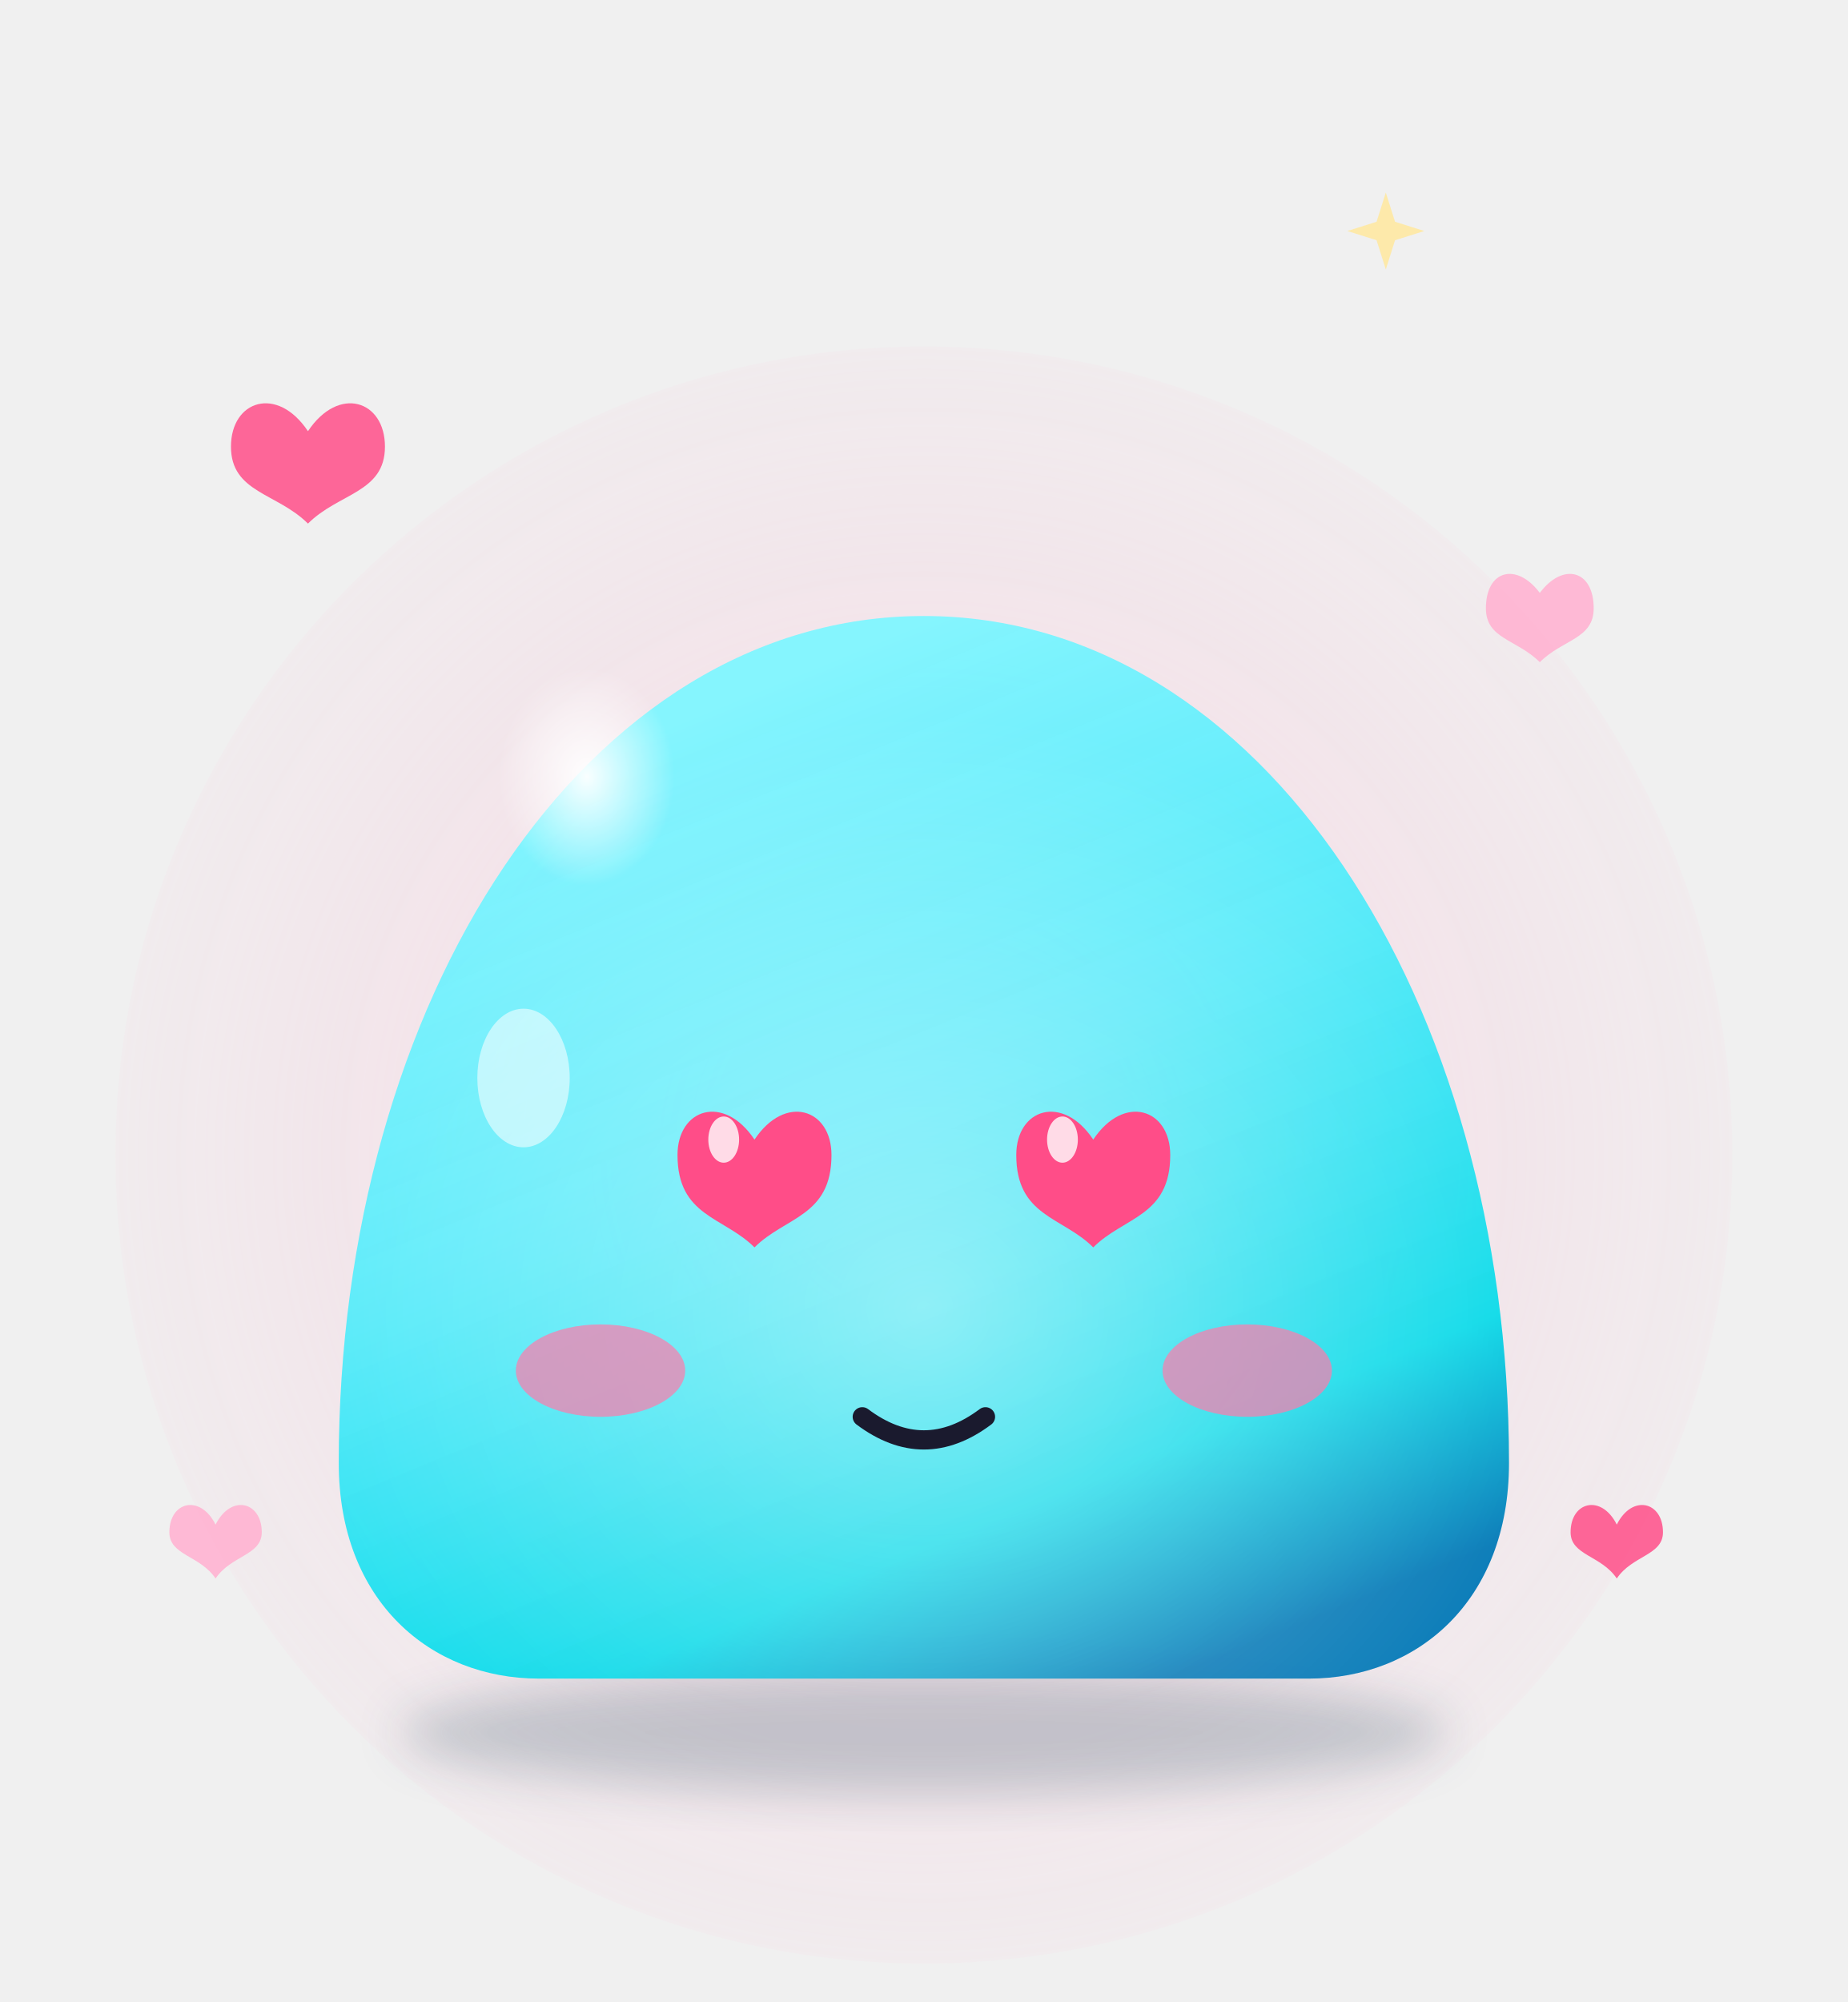
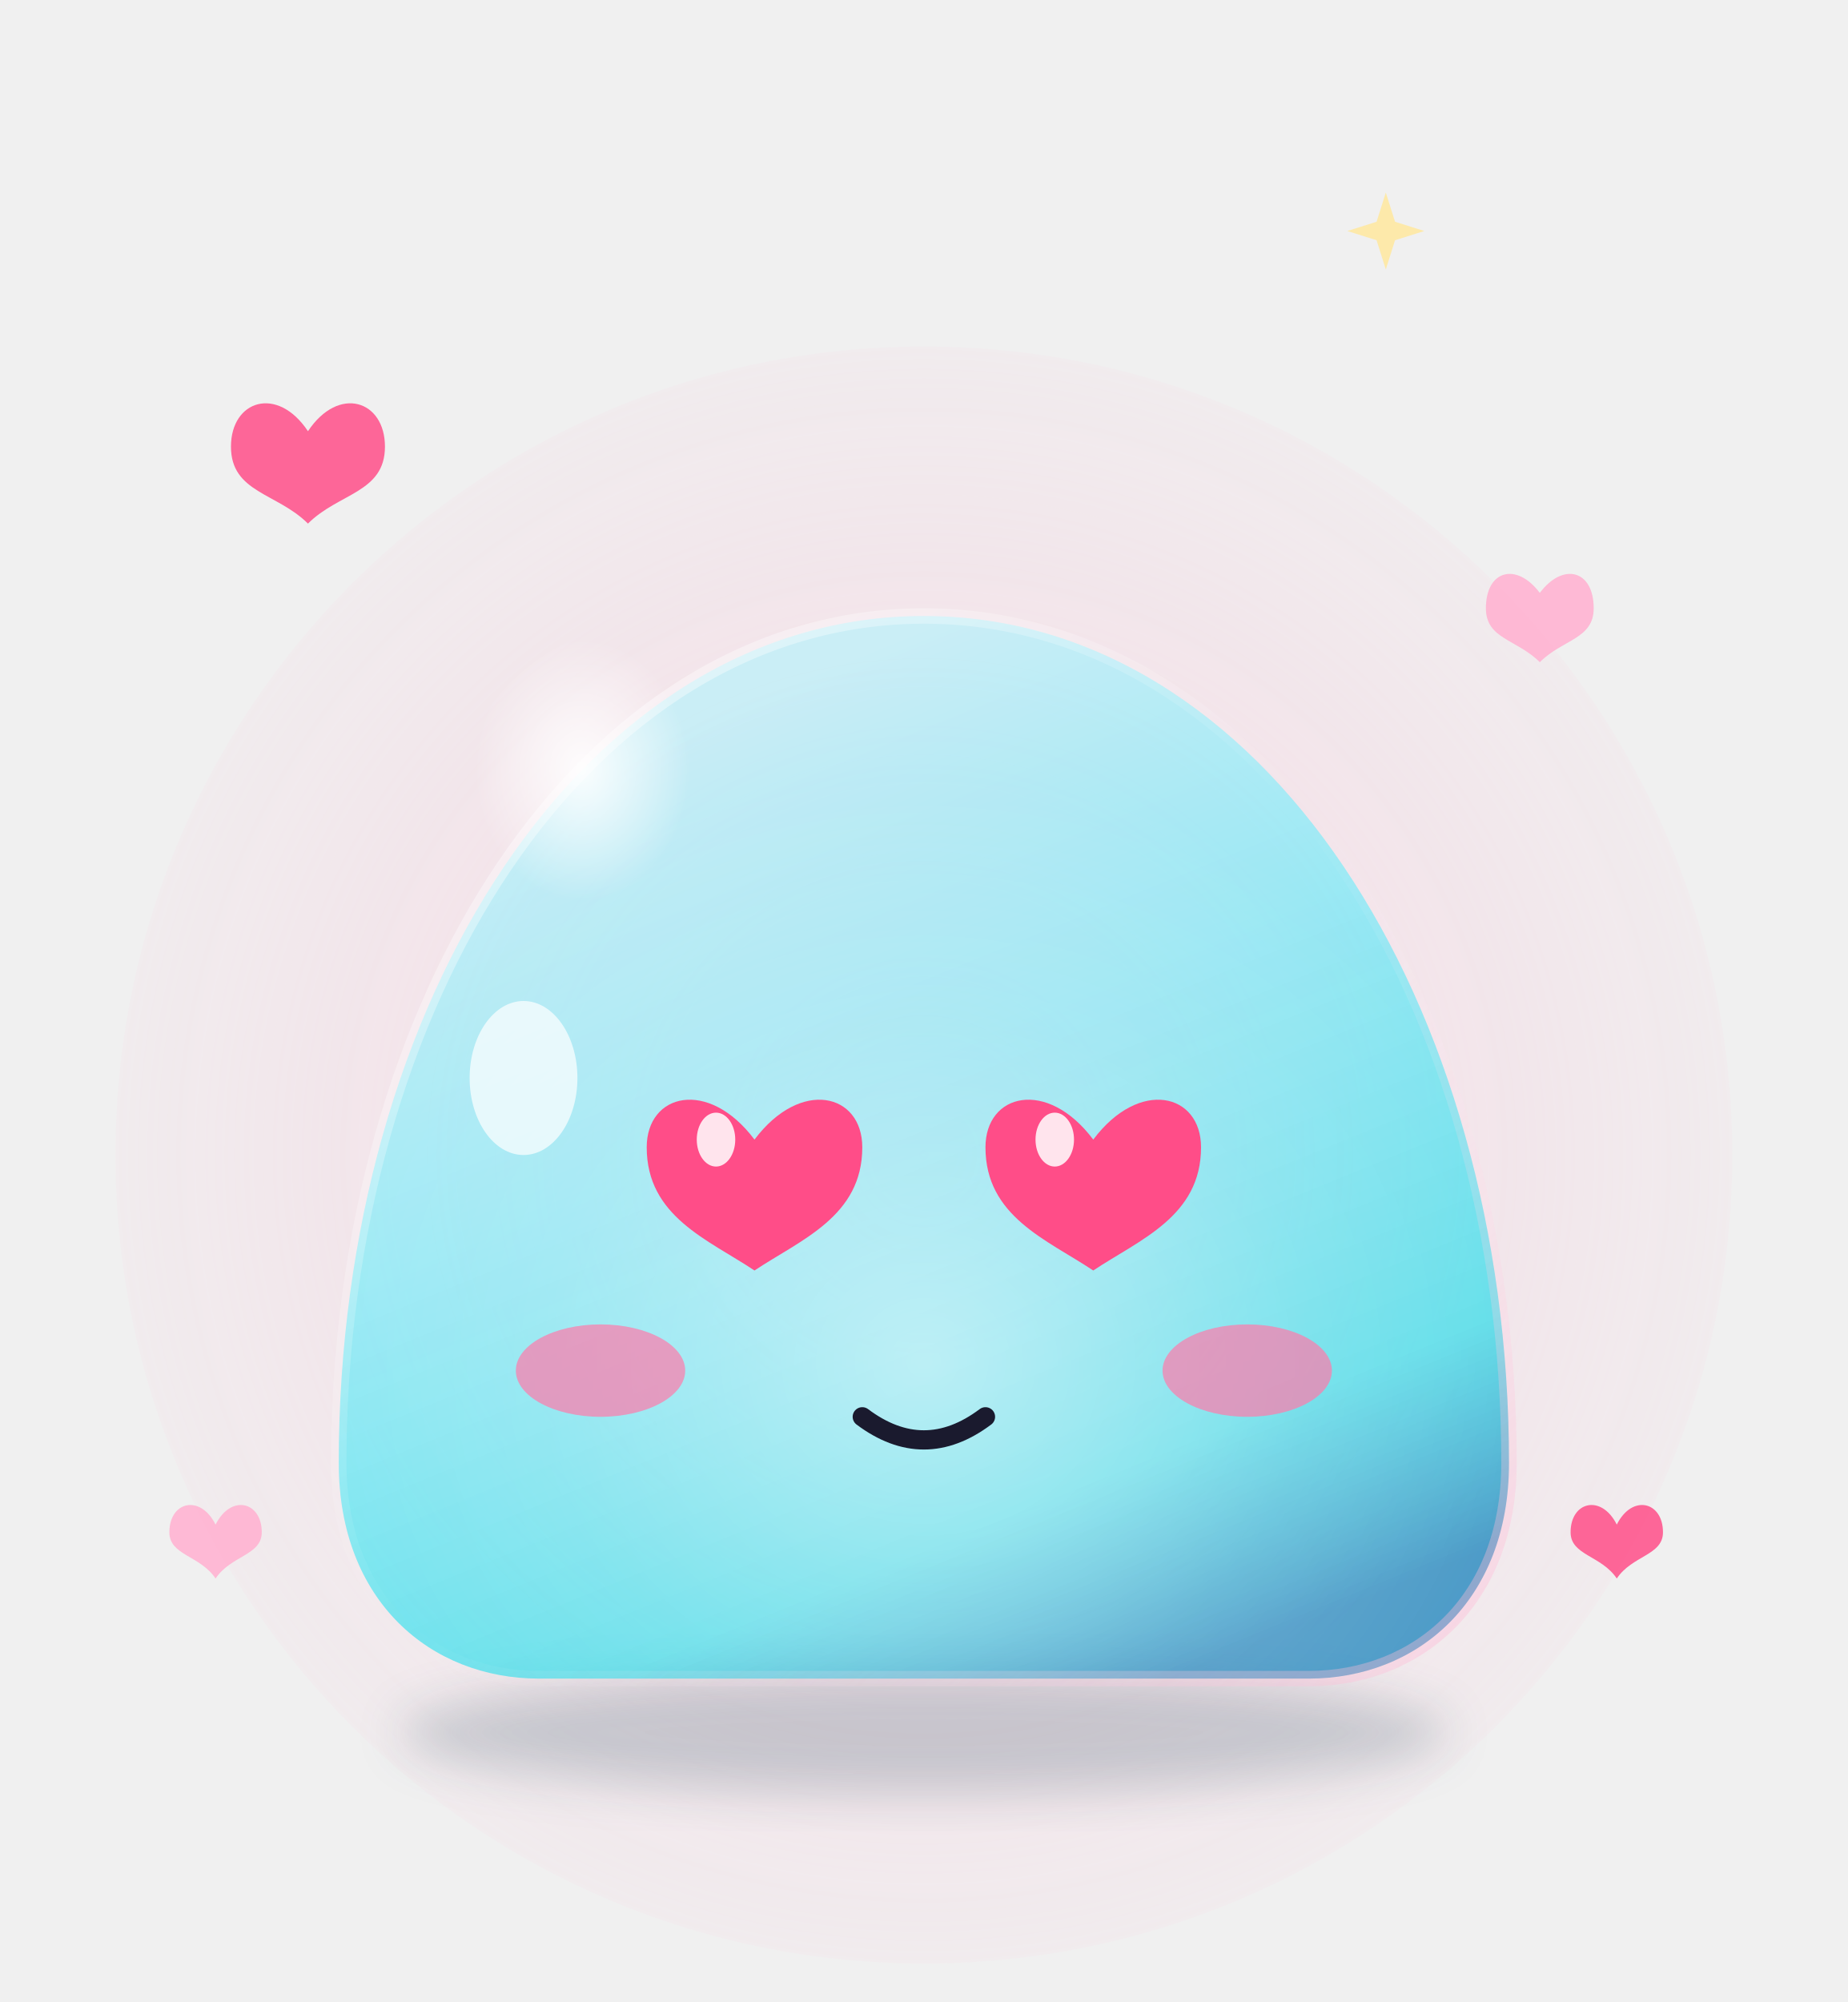
<svg xmlns="http://www.w3.org/2000/svg" viewBox="0 0 240 260" width="240" height="260">
  <defs>
    <linearGradient id="bodyGrad" x1="30%" y1="10%" x2="70%" y2="100%">
-       <stop offset="0%" stop-color="#7FF5FF" stop-opacity="0.95" />
-       <stop offset="40%" stop-color="#4AEBFB" stop-opacity="0.92" />
-       <stop offset="80%" stop-color="#00D9E8" stop-opacity="0.95" />
-       <stop offset="100%" stop-color="#0077B6" stop-opacity="0.95" />
+       <stop offset="0%" stop-color="#A8F5FF" stop-opacity="0.55" />
+       <stop offset="40%" stop-color="#4AEBFB" stop-opacity="0.55" />
+       <stop offset="80%" stop-color="#00D9E8" stop-opacity="0.6" />
+       <stop offset="100%" stop-color="#0077B6" stop-opacity="0.7" />
    </linearGradient>
-     <radialGradient id="glassInner" cx="50%" cy="65%" r="55%">
-       <stop offset="0%" stop-color="#FFFFFF" stop-opacity="0.45" />
+     <radialGradient id="glassInner" cx="50%" cy="70%" r="55%">
+       <stop offset="0%" stop-color="#FFFFFF" stop-opacity="0.5" />
+       <stop offset="60%" stop-color="#FFFFFF" stop-opacity="0.15" />
      <stop offset="100%" stop-color="#FFFFFF" stop-opacity="0" />
    </radialGradient>
-     <radialGradient id="hiTop" cx="35%" cy="28%" r="22%">
-       <stop offset="0%" stop-color="#FFFFFF" stop-opacity="0.95" />
+     <radialGradient id="hiTop" cx="35%" cy="28%" r="25%">
+       <stop offset="0%" stop-color="#FFFFFF" stop-opacity="0.9" />
      <stop offset="100%" stop-color="#FFFFFF" stop-opacity="0" />
    </radialGradient>
+     <linearGradient id="edgeLight" x1="0%" y1="0%" x2="100%" y2="100%">
+       <stop offset="0%" stop-color="#FFFFFF" stop-opacity="0.7" />
+       <stop offset="50%" stop-color="#FFFFFF" stop-opacity="0" />
+       <stop offset="100%" stop-color="#FFB3D1" stop-opacity="0.5" />
+     </linearGradient>
    <radialGradient id="loveAura" cx="50%" cy="50%" r="60%">
      <stop offset="0%" stop-color="#FFB3D1" stop-opacity="0.4" />
      <stop offset="100%" stop-color="#FFB3D1" stop-opacity="0" />
    </radialGradient>
    <filter id="bodyShadow" x="-30%" y="-30%" width="160%" height="160%">
      <feGaussianBlur stdDeviation="3" />
    </filter>
  </defs>
  <circle cx="120" cy="150" r="105" fill="url(#loveAura)" />
-   <ellipse cx="120" cy="225" rx="68" ry="8" fill="#1A3F55" opacity="0.22" filter="url(#bodyShadow)" />
+   <ellipse cx="120" cy="225" rx="68" ry="8" fill="#1A3F55" opacity="0.2" filter="url(#bodyShadow)" />
  <g class="moodie-body">
-     <path fill="url(#bodyGrad)" d="       M 70 218       C 56 218, 44 208, 44 190       C 44 130, 76 80, 120 80       C 164 80, 196 130, 196 190       C 196 208, 184 218, 170 218       Z" />
-     <path fill="url(#glassInner)" d="       M 70 218       C 56 218, 44 208, 44 190       C 44 130, 76 80, 120 80       C 164 80, 196 130, 196 190       C 196 208, 184 218, 170 218       Z" />
-     <ellipse cx="84" cy="115" rx="26" ry="32" fill="url(#hiTop)" />
-     <ellipse cx="68" cy="140" rx="6" ry="9" fill="#FFFFFF" opacity="0.55" />
+     <path fill="url(#bodyGrad)" d="       M 70 218 C 56 218, 44 208, 44 190       C 44 130, 76 80, 120 80       C 164 80, 196 130, 196 190       C 196 208, 184 218, 170 218 Z" />
+     <path fill="url(#glassInner)" d="       M 70 218 C 56 218, 44 208, 44 190       C 44 130, 76 80, 120 80       C 164 80, 196 130, 196 190       C 196 208, 184 218, 170 218 Z" />
+     <path fill="none" stroke="url(#edgeLight)" stroke-width="2" opacity="0.85" d="       M 70 218 C 56 218, 44 208, 44 190       C 44 130, 76 80, 120 80       C 164 80, 196 130, 196 190       C 196 208, 184 218, 170 218 Z" />
+     <ellipse cx="84" cy="115" rx="28" ry="34" fill="url(#hiTop)" />
+     <ellipse cx="68" cy="140" rx="7" ry="10" fill="#FFFFFF" opacity="0.7" />
    <g class="moodie-eyes">
-       <path d="M 98 162                C 94 158, 88 158, 88 150                C 88 144, 94 142, 98 148                C 102 142, 108 144, 108 150                C 108 158, 102 158, 98 162 Z" fill="#FF4D88" />
-       <ellipse cx="94" cy="148" rx="2" ry="3" fill="#FFFFFF" opacity="0.8" />
-       <path d="M 142 162                C 138 158, 132 158, 132 150                C 132 144, 138 142, 142 148                C 146 142, 152 144, 152 150                C 152 158, 146 158, 142 162 Z" fill="#FF4D88" />
-       <ellipse cx="138" cy="148" rx="2" ry="3" fill="#FFFFFF" opacity="0.8" />
+       <path d="M 98 165 C 92 161, 84 158, 84 149 C 84 142, 92 140, 98 148 C 104 140, 112 142, 112 149 C 112 158, 104 161, 98 165 Z" fill="#FF4D88" />
+       <ellipse cx="93" cy="148" rx="2.5" ry="3.5" fill="#FFFFFF" opacity="0.85" />
+       <path d="M 142 165 C 136 161, 128 158, 128 149 C 128 142, 136 140, 142 148 C 148 140, 156 142, 156 149 C 156 158, 148 161, 142 165 Z" fill="#FF4D88" />
+       <ellipse cx="137" cy="148" rx="2.5" ry="3.5" fill="#FFFFFF" opacity="0.85" />
    </g>
    <path d="M 112 184 Q 120 190, 128 184" stroke="#1A1A2E" stroke-width="2.5" stroke-linecap="round" fill="none" />
    <ellipse cx="78" cy="178" rx="11" ry="6" fill="#FF7AAB" opacity="0.7" />
    <ellipse cx="162" cy="178" rx="11" ry="6" fill="#FF7AAB" opacity="0.7" />
  </g>
  <g class="moodie-sparkles">
    <g transform="translate(40 60)">
      <path d="M 0 8 C -4 4, -10 4, -10 -2 C -10 -8, -4 -10, 0 -4 C 4 -10, 10 -8, 10 -2 C 10 4, 4 4, 0 8 Z" fill="#FF4D88" opacity="0.85" />
    </g>
    <g transform="translate(200 80)">
      <path d="M 0 6 C -3 3, -7 3, -7 -1 C -7 -6, -3 -7, 0 -3 C 3 -7, 7 -6, 7 -1 C 7 3, 3 3, 0 6 Z" fill="#FFB3D1" opacity="0.9" />
    </g>
    <g transform="translate(210 200)">
      <path d="M 0 5 C -2 2, -6 2, -6 -1 C -6 -5, -2 -6, 0 -2 C 2 -6, 6 -5, 6 -1 C 6 2, 2 2, 0 5 Z" fill="#FF4D88" opacity="0.85" />
    </g>
    <g transform="translate(28 200)">
      <path d="M 0 5 C -2 2, -6 2, -6 -1 C -6 -5, -2 -6, 0 -2 C 2 -6, 6 -5, 6 -1 C 6 2, 2 2, 0 5 Z" fill="#FFB3D1" opacity="0.9" />
    </g>
-     <g class="sparkle" transform="translate(180 30)">
+     <g transform="translate(180 30)">
      <path d="M0 -5 L 1.2 -1.2 L 5 0 L 1.2 1.2 L 0 5 L -1.2 1.2 L -5 0 L -1.2 -1.2 Z" fill="#FFE89E" opacity="0.85" />
    </g>
  </g>
</svg>
